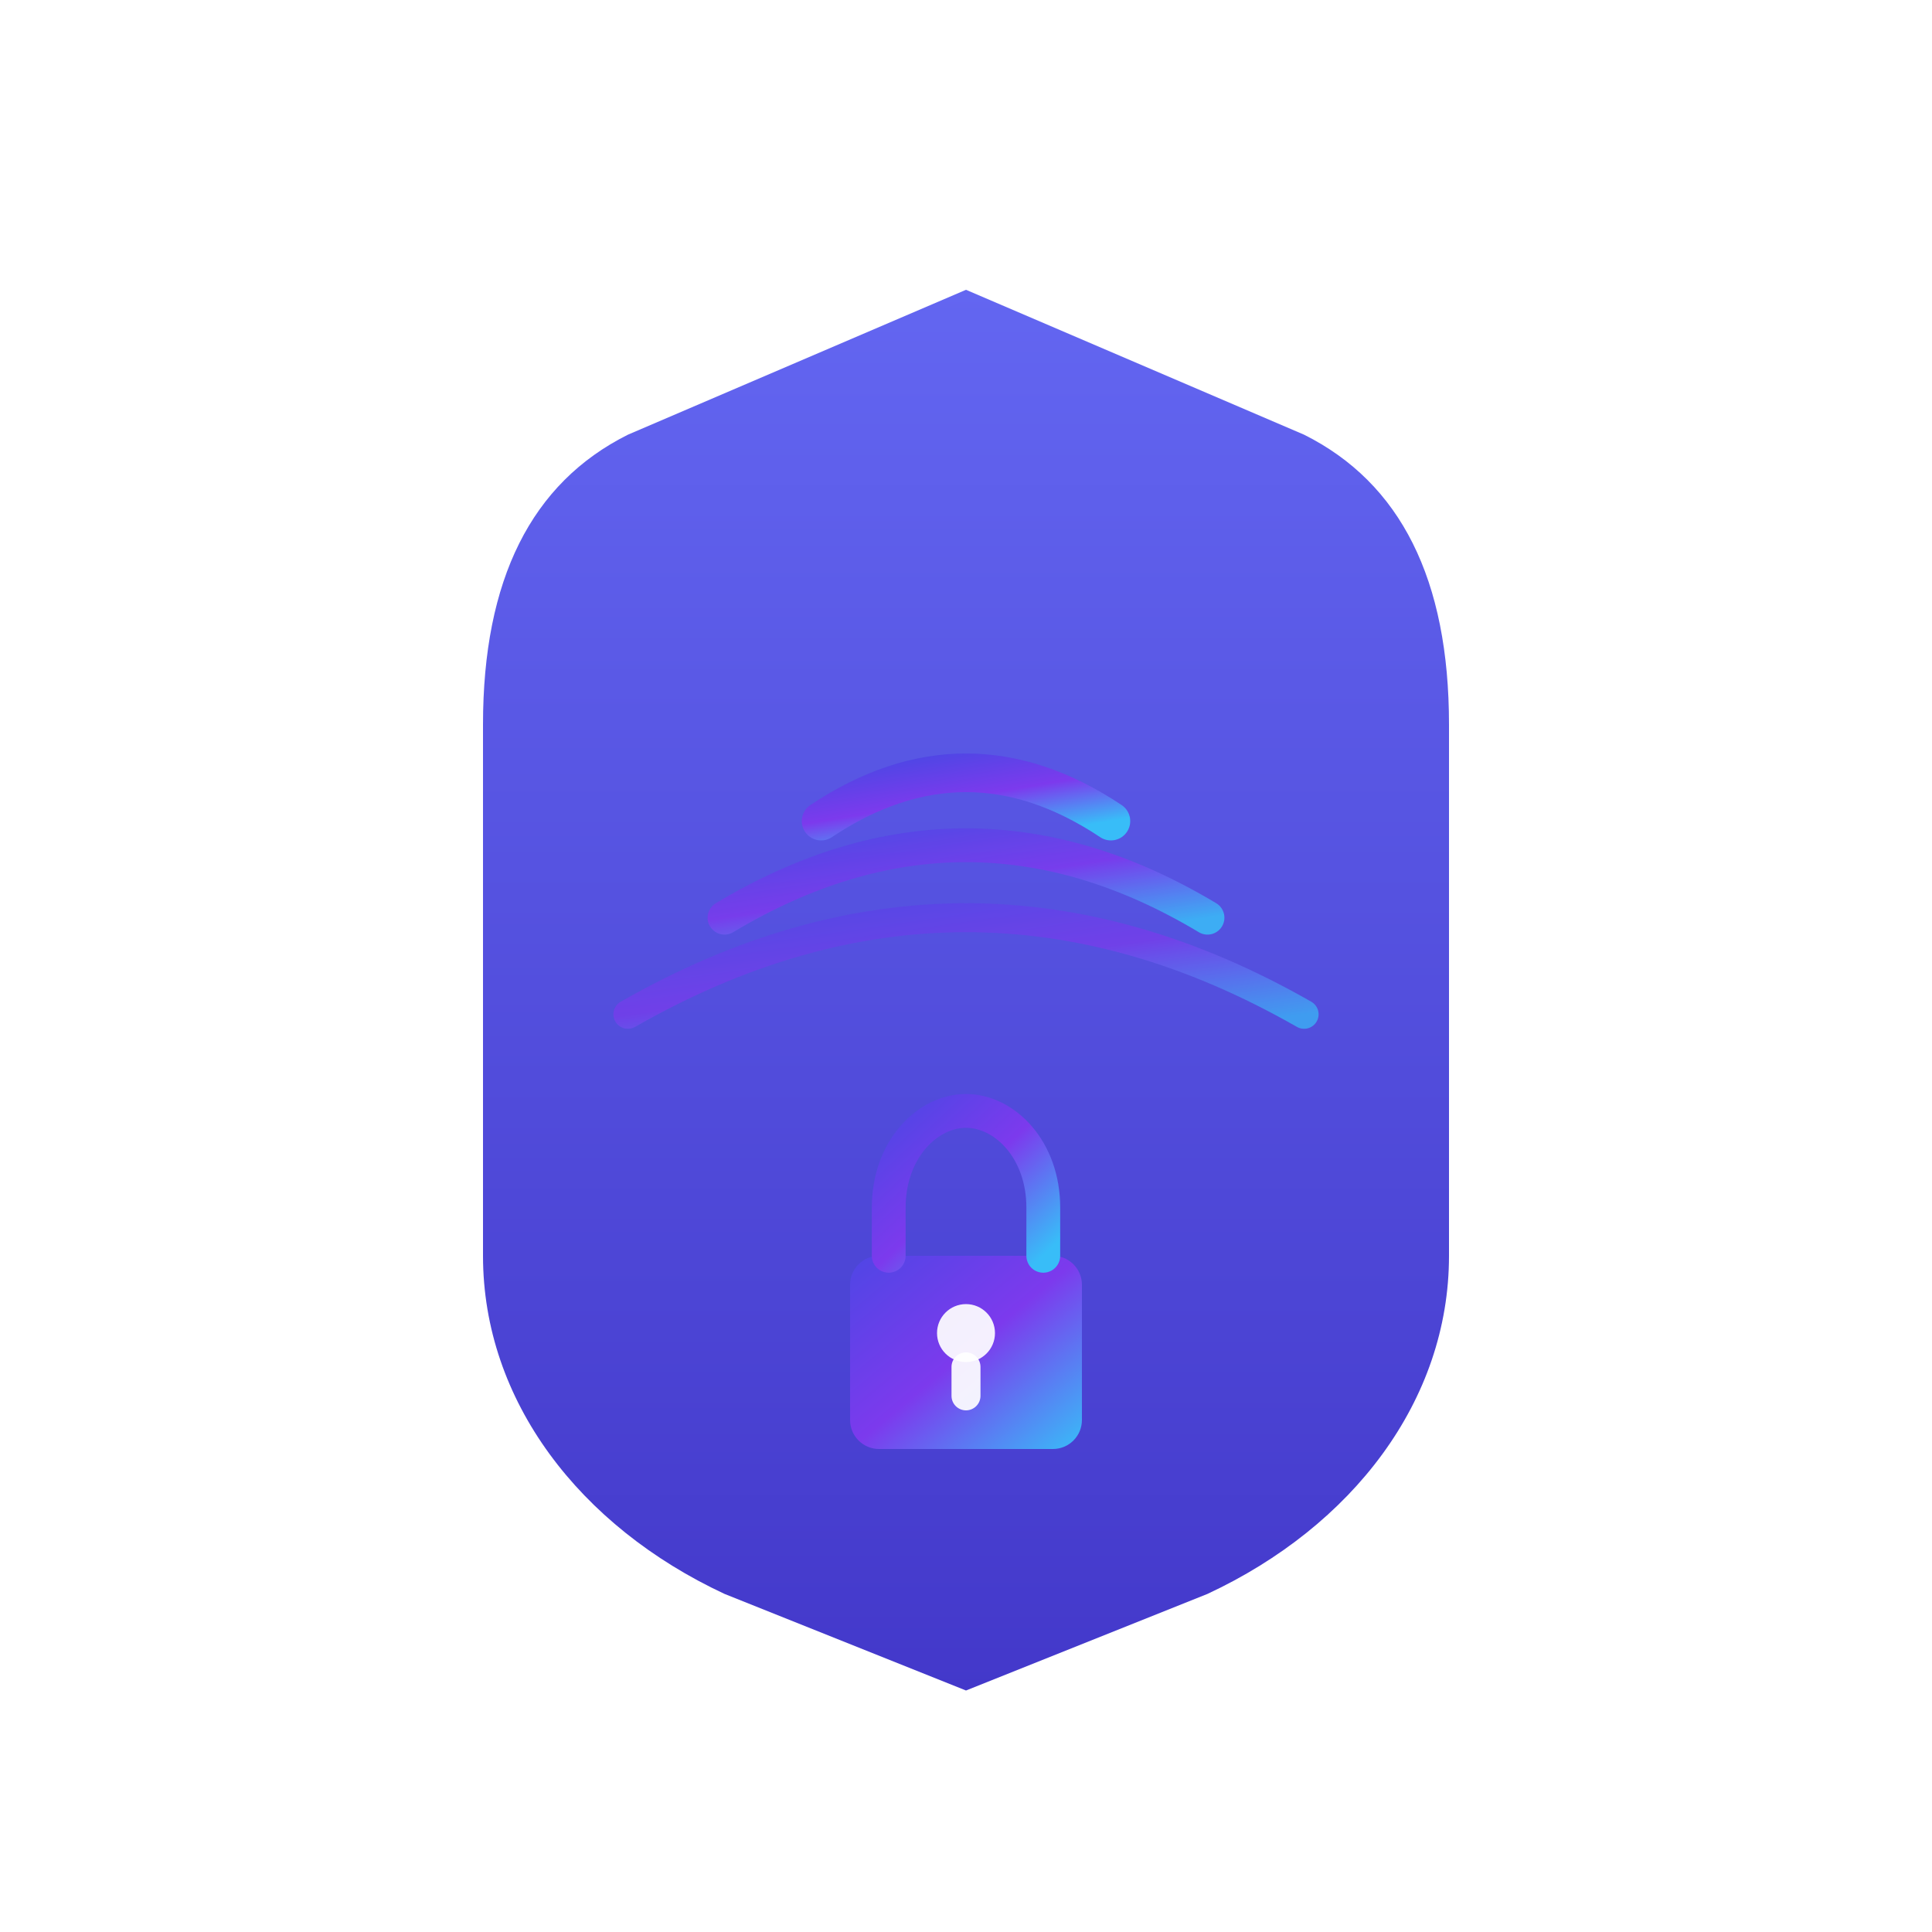
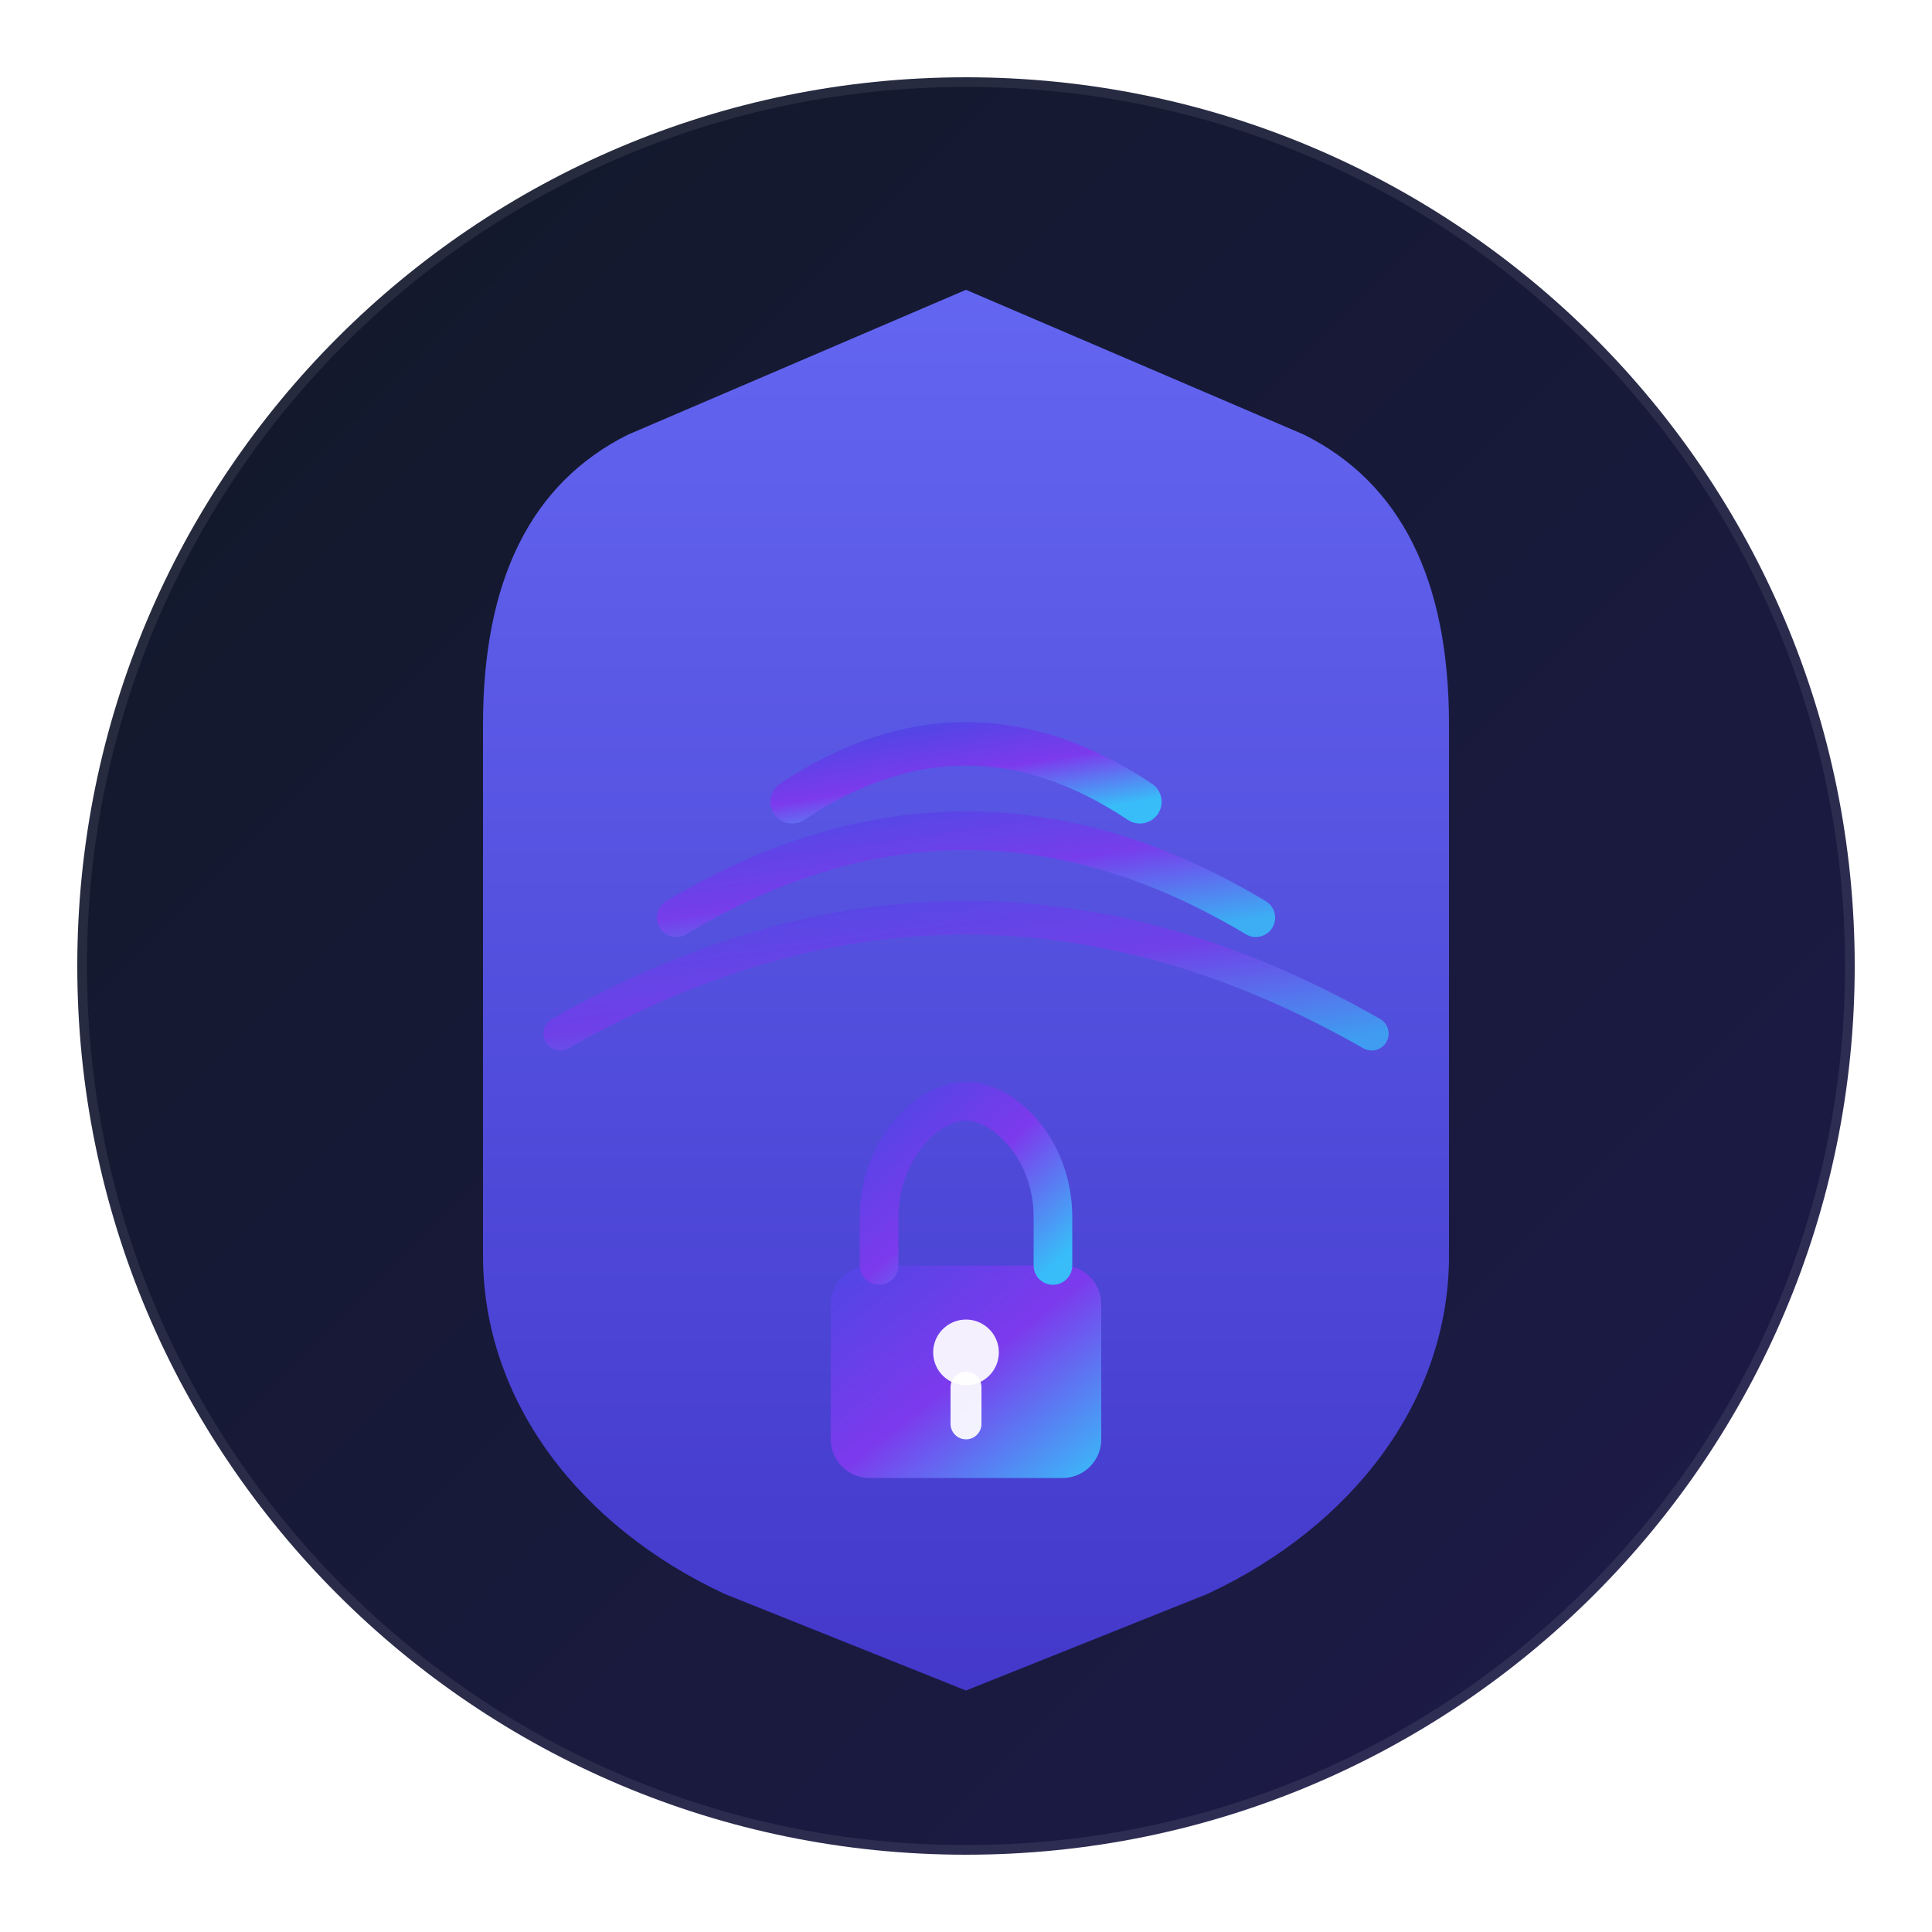
<svg xmlns="http://www.w3.org/2000/svg" viewBox="0 0 200 200" fill="none">
  <defs>
+     <linearGradient id="bgGrad" x1="0%" y1="0%" x2="100%" y2="100%">
+       <stop offset="0%" style="stop-color:#111827;stop-opacity:1" />
+       <stop offset="100%" style="stop-color:#1e1b4b;stop-opacity:1" />
+     </linearGradient>
    <linearGradient id="primaryGrad" x1="0%" y1="0%" x2="100%" y2="100%">
      <stop offset="0%" style="stop-color:#4f46e5;stop-opacity:1" />
      <stop offset="50%" style="stop-color:#7c3aed;stop-opacity:1" />
      <stop offset="100%" style="stop-color:#38bdf8;stop-opacity:1" />
    </linearGradient>
    <linearGradient id="shieldGrad" x1="50%" y1="0%" x2="50%" y2="100%">
      <stop offset="0%" style="stop-color:#6366f1;stop-opacity:1" />
      <stop offset="100%" style="stop-color:#4338ca;stop-opacity:1" />
    </linearGradient>
  </defs>
+   <circle cx="100" cy="100" r="92" fill="url(#bgGrad)" stroke="rgba(255,255,255,0.08)" stroke-width="2" />
  <g transform="translate(100, 100)">
    <path d="M 0 -70 L 35 -55 C 45 -50, 50 -40, 50 -25 L 50 30 C 50 45, 40 58, 25 65 L 0 75 L -25 65 C -40 58, -50 45, -50 30 L -50 -25 C -50 -40, -45 -50, -35 -55 Z" fill="url(#shieldGrad)" />
    <g transform="translate(0, -5)">
-       <path d="M -15 -10 Q 0 -20, 15 -10" fill="none" stroke="url(#primaryGrad)" stroke-width="4" stroke-linecap="round" />
-       <path d="M -25 0 Q 0 -15, 25 0" fill="none" stroke="url(#primaryGrad)" stroke-width="3.5" stroke-linecap="round" opacity="0.85" />
-       <path d="M -35 10 Q 0 -10, 35 10" fill="none" stroke="url(#primaryGrad)" stroke-width="3" stroke-linecap="round" opacity="0.7" />
+       <path d="M -18 -12 Q 0 -24, 18 -12" fill="none" stroke="url(#primaryGrad)" stroke-width="4.5" stroke-linecap="round" />
+       <path d="M -30 0 Q 0 -18, 30 0" fill="none" stroke="url(#primaryGrad)" stroke-width="4" stroke-linecap="round" opacity="0.85" />
+       <path d="M -42 12 Q 0 -12, 42 12" fill="none" stroke="url(#primaryGrad)" stroke-width="3.5" stroke-linecap="round" opacity="0.7" />
    </g>
-     <g transform="translate(0, 25)">
-       <rect x="-12" y="5" width="24" height="20" rx="3" fill="url(#primaryGrad)" />
-       <path d="M -8 5 L -8 0 C -8 -6, -4 -10, 0 -10 C 4 -10, 8 -6, 8 0 L 8 5" fill="none" stroke="url(#primaryGrad)" stroke-width="3.5" stroke-linecap="round" />
-       <circle cx="0" cy="13" r="3" fill="rgba(255,255,255,0.92)" />
-       <rect x="-1.5" y="15" width="3" height="6" rx="1.5" fill="rgba(255,255,255,0.92)" />
+     <g transform="translate(0, 26)">
+       <rect x="-14" y="5" width="28" height="22" rx="4" fill="url(#primaryGrad)" />
+       <path d="M -9 5 L -9 0 C -9 -7, -4 -12, 0 -12 C 4 -12, 9 -7, 9 0 L 9 5" fill="none" stroke="url(#primaryGrad)" stroke-width="4" stroke-linecap="round" />
+       <circle cx="0" cy="14" r="3.4" fill="rgba(255,255,255,0.92)" />
+       <rect x="-1.6" y="16" width="3.2" height="7" rx="1.6" fill="rgba(255,255,255,0.92)" />
    </g>
  </g>
</svg>
